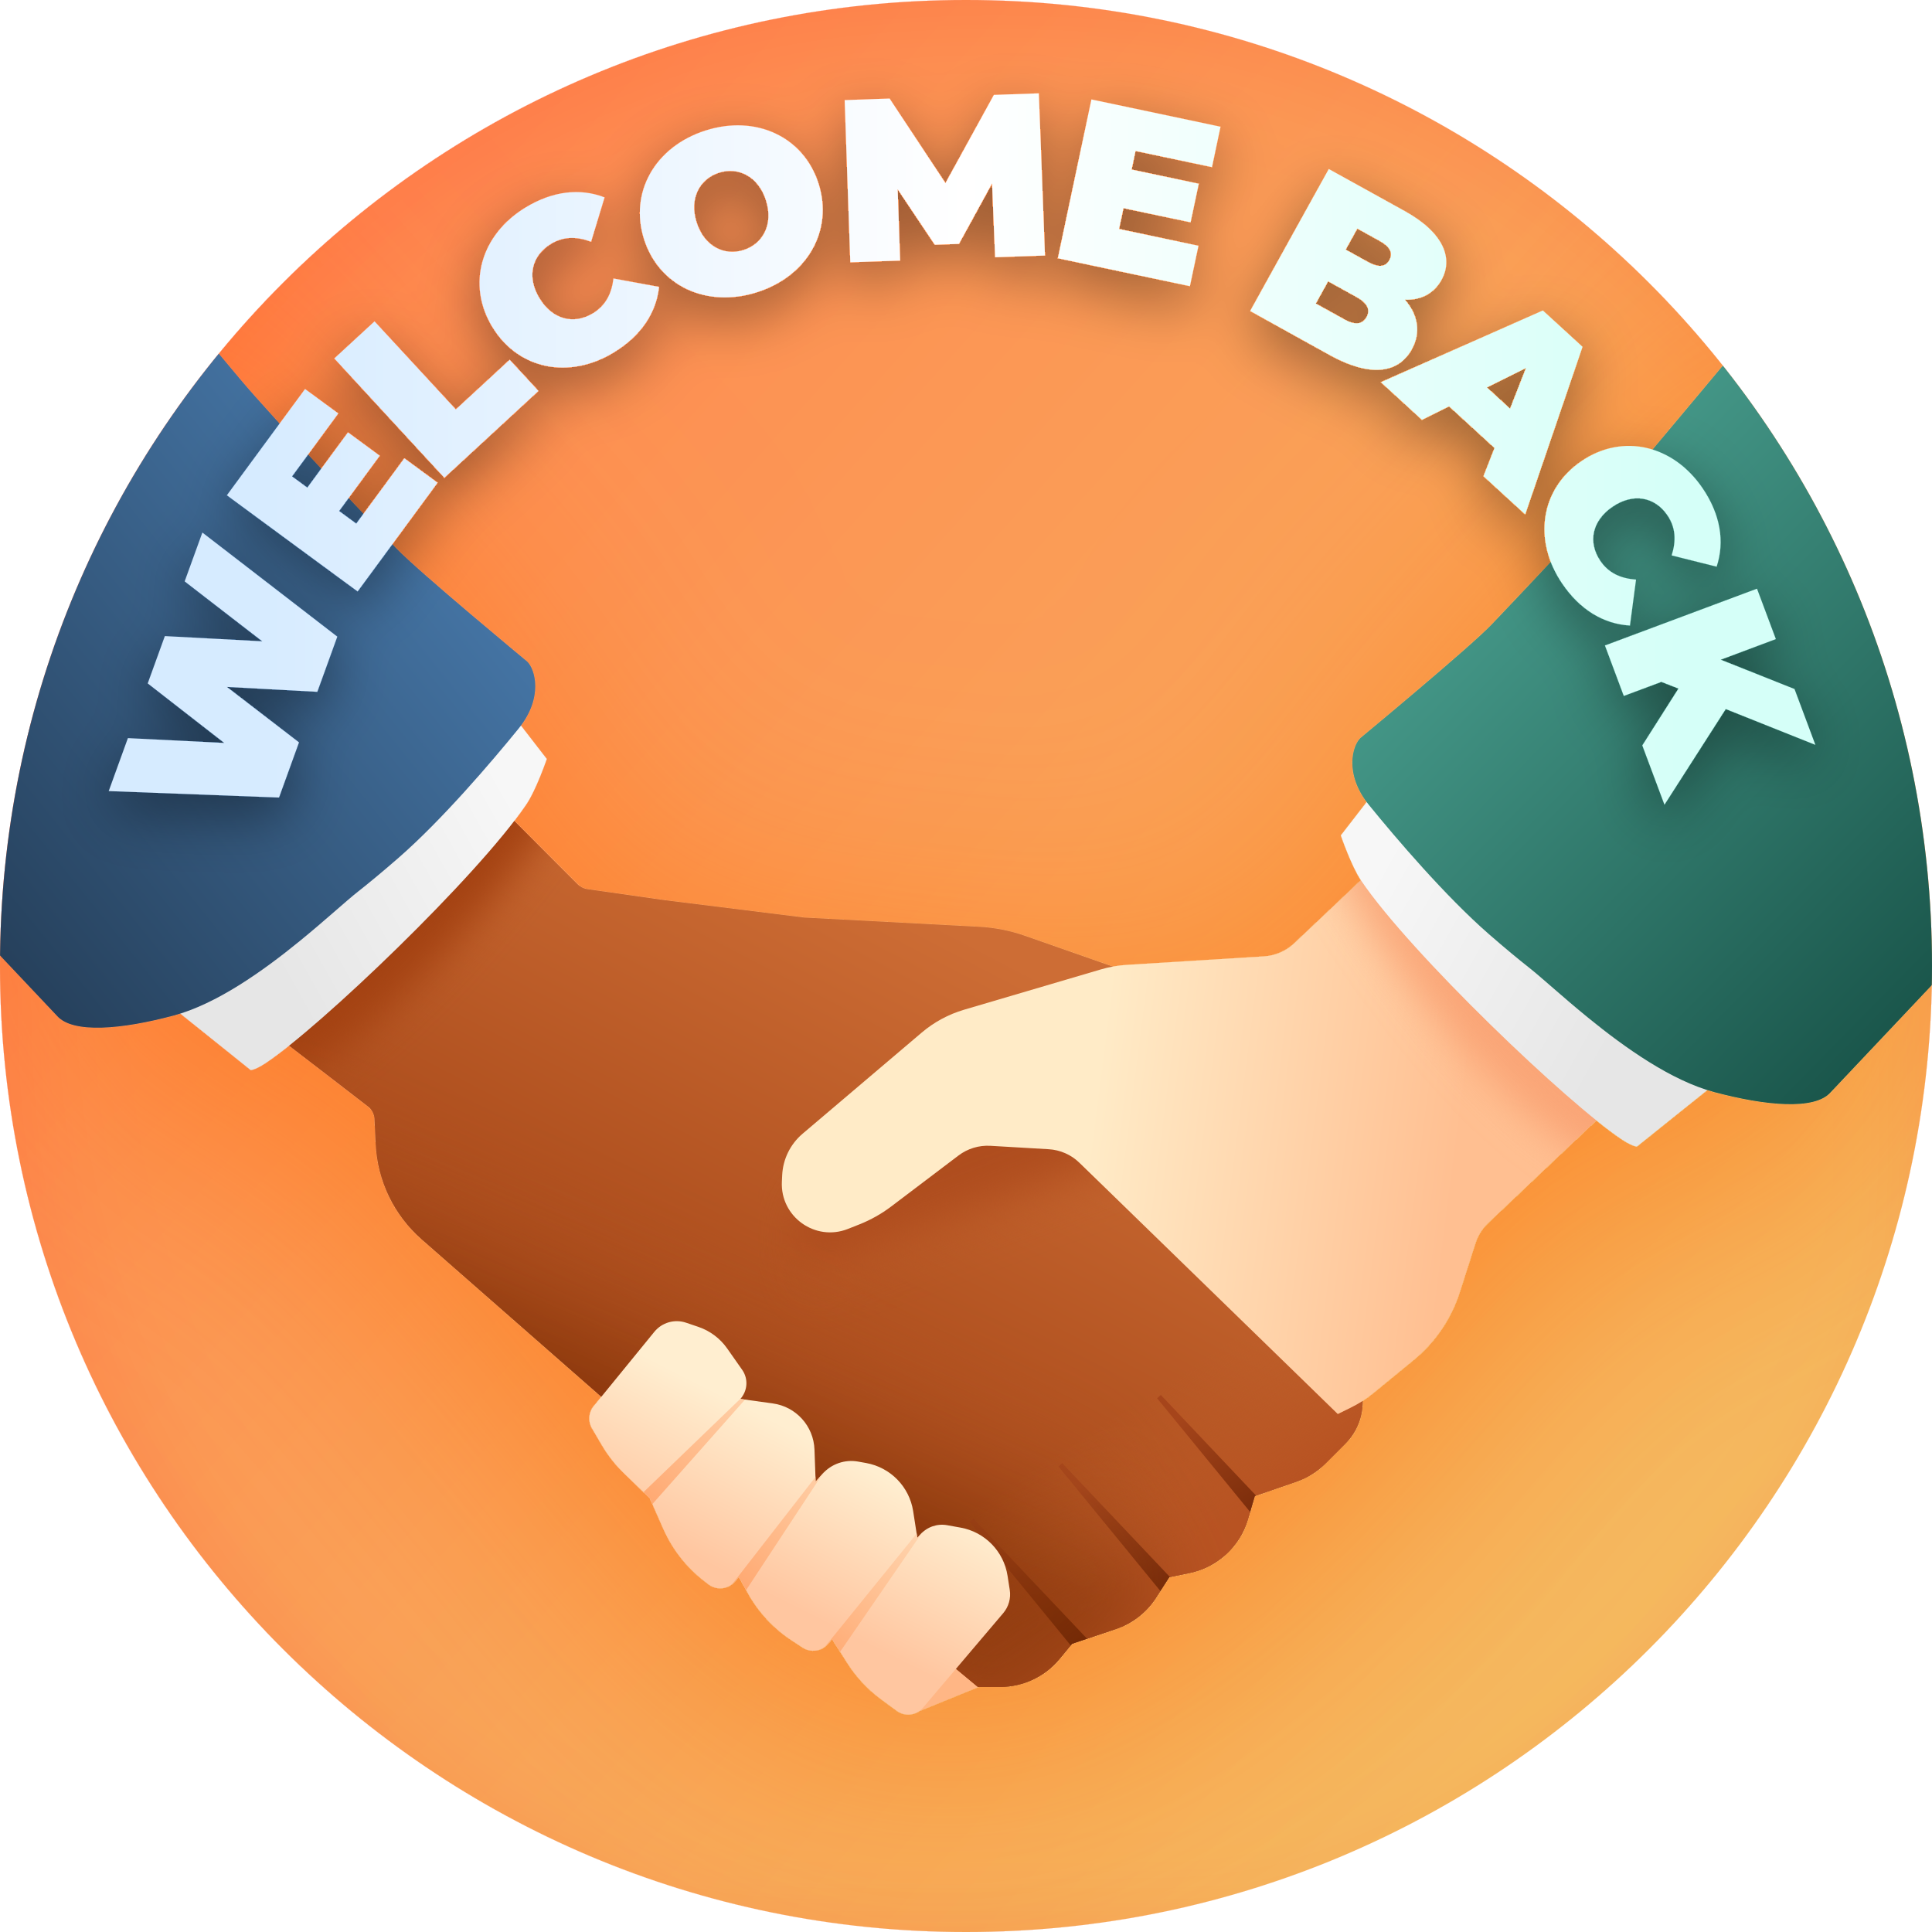
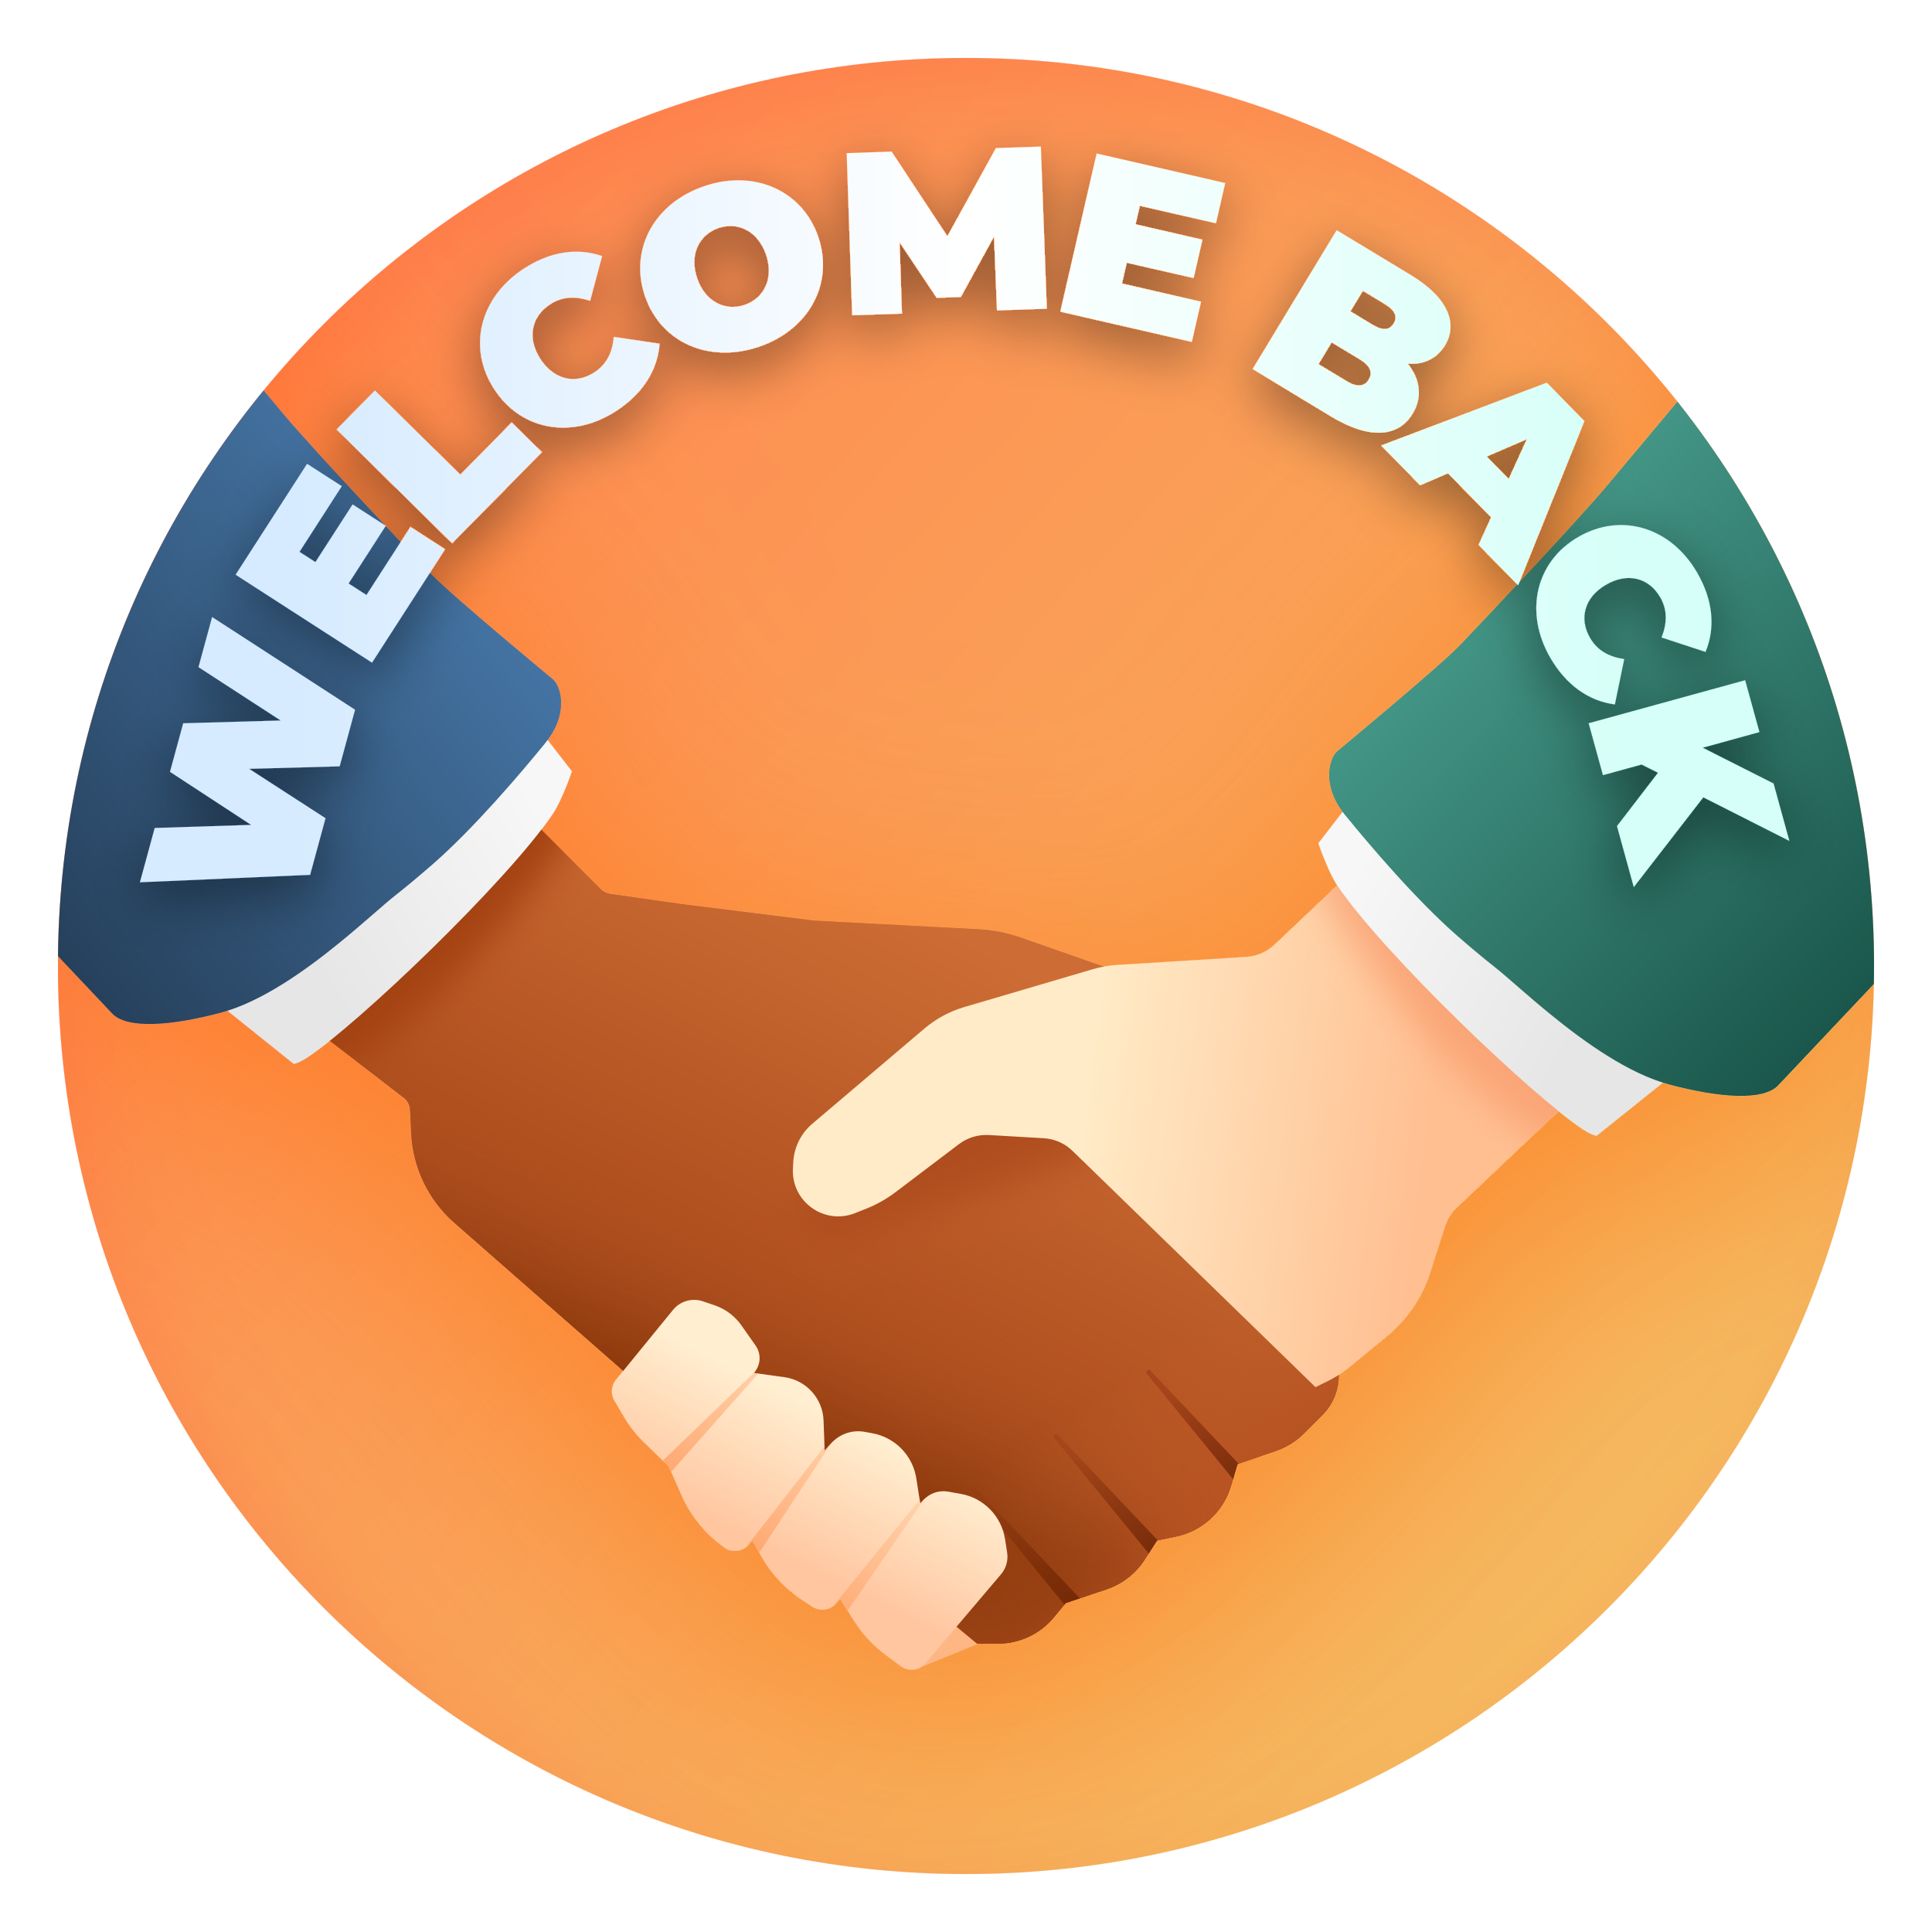
<svg xmlns="http://www.w3.org/2000/svg" width="200" height="200" viewBox="0 0 200 200" fill="none">
  <g filter="url(#filter0_i_8031_177053)">
-     <circle cx="100" cy="100" r="100" fill="url(#paint0_linear_8031_177053)" />
+     <circle cx="100" cy="100" r="94" fill="url(#paint0_linear_8031_177053)" />
  </g>
-   <mask id="mask0_8031_177053" style="mask-type:alpha" maskUnits="userSpaceOnUse" x="0" y="0" width="200" height="200">
-     <circle cx="100" cy="100" r="100" fill="url(#paint1_linear_8031_177053)" />
+   <mask id="mask0_8031_177053" style="mask-type:alpha" maskUnits="userSpaceOnUse" x="6" y="6" width="188" height="188">
+     <circle cx="100" cy="100" r="94" fill="url(#paint1_linear_8031_177053)" />
  </mask>
  <g mask="url(#mask0_8031_177053)">
    <g filter="url(#filter1_d_8031_177053)">
-       <path d="M101.39 174.599L95.097 177.165L99.687 170.527L101.39 174.599Z" fill="#FFB685" />
-       <path fill-rule="evenodd" clip-rule="evenodd" d="M-0.918 30.833C-1.642 30.109 -2.815 30.109 -3.54 30.833L-74.641 24.849C-75.366 25.573 -75.366 26.749 -74.641 27.473L38.231 114.649C38.537 114.955 38.726 115.359 38.766 115.79L38.89 118.423C39.07 122.221 40.786 125.783 43.645 128.289L62.694 144.988L62.696 145.088L63.072 145.324L70.756 152.121C71.595 152.863 72.831 152.677 73.456 151.863L94.049 164.828L92.829 167.669L101.238 174.639L103.536 174.636C105.919 174.633 108.176 173.569 109.693 171.732L110.986 170.168L115.506 168.648C117.226 168.069 118.698 166.923 119.68 165.398L121.047 163.277L123.141 162.845C126.034 162.248 128.362 160.105 129.197 157.272L129.905 154.87L134.18 153.398C135.328 153.002 136.372 152.35 137.231 151.491L139.307 149.415C140.432 148.29 141.064 146.764 141.064 145.172V145.025L138.495 146.375L125.306 133.317L99.953 109.116L96.855 106.089L97.987 105.861L115.37 100.123L106.097 96.874C104.575 96.341 102.984 96.027 101.374 95.942L83.252 94.984L68.723 93.175L60.824 92.048C60.427 91.991 60.059 91.807 59.775 91.524L-0.918 30.833Z" fill="url(#paint2_linear_8031_177053)" />
-       <mask id="mask1_8031_177053" style="mask-type:alpha" maskUnits="userSpaceOnUse" x="-76" y="24" width="218" height="151">
-         <path fill-rule="evenodd" clip-rule="evenodd" d="M-0.918 30.833C-1.642 30.109 -2.815 30.109 -3.54 30.833L-74.641 24.849C-75.366 25.573 -75.366 26.749 -74.641 27.473L38.231 114.649C38.537 114.955 38.726 115.359 38.766 115.79L38.89 118.423C39.07 122.221 40.786 125.783 43.645 128.289L62.694 144.988L62.696 145.088L63.072 145.324L70.756 152.121C71.595 152.863 72.831 152.677 73.456 151.863L94.049 164.828L92.829 167.669L101.238 174.639L103.536 174.636C105.919 174.633 108.176 173.569 109.693 171.732L110.986 170.168L115.506 168.648C117.226 168.069 118.698 166.923 119.68 165.398L121.047 163.277L123.141 162.845C126.034 162.248 128.362 160.105 129.197 157.272L129.905 154.87L134.18 153.398C135.328 153.002 136.372 152.35 137.231 151.491L139.204 149.517C140.395 148.327 141.064 146.711 141.064 145.028L138.495 146.375L125.306 133.317L99.953 109.116L96.668 105.831L97.383 105.262L115.37 100.123L106.097 96.874C104.575 96.341 102.984 96.027 101.374 95.942L83.252 94.984L68.723 93.175L60.824 92.048C60.427 91.991 60.059 91.807 59.775 91.524L-0.918 30.833Z" fill="url(#paint3_linear_8031_177053)" />
+       <path d="M101.307 170.122L95.392 172.535L99.707 166.295L101.307 170.122Z" fill="#FFB685" />
+       <path fill-rule="evenodd" clip-rule="evenodd" d="M5.137 34.983C4.457 34.302 3.354 34.302 2.673 34.983L-64.163 29.357C-64.844 30.038 -64.844 31.144 -64.163 31.825L41.937 113.769C42.225 114.057 42.403 114.438 42.44 114.843L42.557 117.318C42.726 120.888 44.339 124.235 47.027 126.591L64.932 142.288L64.934 142.383L65.288 142.604L72.51 148.994C73.299 149.691 74.462 149.516 75.048 148.751L94.406 160.938L93.26 163.608L101.164 170.161L103.324 170.158C105.564 170.155 107.685 169.154 109.112 167.428L110.327 165.957L114.575 164.528C116.192 163.985 117.576 162.907 118.5 161.473L119.784 159.48L121.753 159.074C124.472 158.513 126.661 156.499 127.446 153.836L128.111 151.578L132.129 150.194C133.209 149.822 134.189 149.209 134.997 148.401L136.948 146.45C138.006 145.392 138.6 143.957 138.6 142.462V142.323L136.185 143.593L123.788 131.318L99.956 108.569L97.044 105.723L98.108 105.51L114.448 100.115L105.731 97.062C104.3 96.56 102.806 96.265 101.292 96.185L84.257 95.285L70.6 93.584L63.175 92.525C62.802 92.472 62.456 92.299 62.189 92.032L5.137 34.983Z" fill="url(#paint2_linear_8031_177053)" />
+       <mask id="mask1_8031_177053" style="mask-type:alpha" maskUnits="userSpaceOnUse" x="-65" y="29" width="204" height="142">
+         <path fill-rule="evenodd" clip-rule="evenodd" d="M5.137 34.983C4.457 34.302 3.354 34.302 2.673 34.983L-64.163 29.357C-64.844 30.038 -64.844 31.144 -64.163 31.825L41.937 113.769C42.225 114.057 42.403 114.438 42.44 114.843L42.557 117.318C42.726 120.888 44.339 124.235 47.027 126.591L64.932 142.288L64.934 142.383L65.288 142.604L72.51 148.994C73.299 149.691 74.462 149.516 75.048 148.751L94.406 160.938L93.26 163.608L101.164 170.161L103.324 170.158C105.564 170.155 107.685 169.154 109.112 167.428L110.327 165.957L114.575 164.528C116.192 163.985 117.576 162.907 118.5 161.473L119.784 159.48L121.753 159.074C124.472 158.513 126.661 156.499 127.446 153.836L128.111 151.578L132.129 150.194C133.209 149.822 134.189 149.209 134.997 148.401L136.852 146.546C137.972 145.427 138.6 143.909 138.6 142.326L136.185 143.593L123.788 131.318L99.956 108.569L96.868 105.481L97.541 104.946L114.448 100.115L105.731 97.062C104.3 96.56 102.806 96.265 101.292 96.185L84.257 95.285L70.6 93.584L63.175 92.525C62.802 92.472 62.456 92.299 62.189 92.032L5.137 34.983Z" fill="url(#paint3_linear_8031_177053)" />
      </mask>
      <g mask="url(#mask1_8031_177053)">
        <g filter="url(#filter2_f_8031_177053)">
-           <path d="M19.829 114.863C32.758 115.57 50.552 94.451 57.833 83.804L45.207 59.057L7.708 89.864C6.362 97.902 6.9 114.156 19.829 114.863Z" fill="#A44212" />
+           <path d="M24.64 113.972C36.792 114.636 53.519 94.785 60.364 84.776L48.495 61.514L13.246 90.472C11.98 98.029 12.486 113.307 24.64 113.972Z" fill="#A44212" />
        </g>
        <g filter="url(#filter3_f_8031_177053)">
-           <path d="M94.559 139.841C82.456 139.384 81.777 129.565 82.95 124.712L95.701 113.389L116.729 111.677L113.868 116.177L124.938 126.747C119.673 131.473 106.662 140.298 94.559 139.841Z" fill="url(#paint4_linear_8031_177053)" />
+           <path d="M94.885 137.451C83.508 137.022 82.87 127.791 83.973 123.23L95.959 112.586L115.725 110.977L113.036 115.207L123.441 125.143C118.492 129.585 106.262 137.88 94.885 137.451Z" fill="url(#paint4_linear_8031_177053)" />
        </g>
-         <rect x="81.757" y="165.352" width="75.745" height="24.745" transform="rotate(-36.3183 81.7573 165.352)" fill="url(#paint5_linear_8031_177053)" />
-         <path d="M132.642 157.585L131.419 158.968L119.784 144.749L120.167 144.406L132.642 157.585Z" fill="url(#paint6_linear_8031_177053)" />
-         <path d="M122.432 164.647L121.209 166.03L109.574 151.811L109.957 151.467L122.432 164.647Z" fill="url(#paint7_linear_8031_177053)" />
-         <path d="M113.236 170.383L112.013 171.766L100.378 157.547L100.761 157.203L113.236 170.383Z" fill="url(#paint8_linear_8031_177053)" />
+         <rect x="82.852" y="161.43" width="71.2" height="23.26" transform="rotate(-36.3183 82.8521 161.43)" fill="url(#paint5_linear_8031_177053)" />
+         <path d="M130.684 154.129L129.534 155.429L118.597 142.063L118.957 141.74L130.684 154.129Z" fill="url(#paint6_linear_8031_177053)" />
+         <path d="M121.087 160.766L119.937 162.067L109 148.701L109.36 148.378L121.087 160.766Z" fill="url(#paint7_linear_8031_177053)" />
+         <path d="M112.442 166.158L111.293 167.458L100.356 154.092L100.715 153.769L112.442 166.158Z" fill="url(#paint8_linear_8031_177053)" />
        <g filter="url(#filter4_f_8031_177053)">
-           <path d="M29.082 112.741C21.983 111.018 19.232 121.04 18.744 126.267L102.983 180.181L122.799 165.018L112.977 145.202C101.719 140.837 36.182 114.464 29.082 112.741Z" fill="url(#paint9_linear_8031_177053)" fill-opacity="0.45" />
+           <path d="M33.338 111.976C26.665 110.356 24.078 119.778 23.619 124.691L102.804 175.37L121.431 161.117L112.198 142.49C101.616 138.386 40.011 113.596 33.338 111.976Z" fill="url(#paint9_linear_8031_177053)" fill-opacity="0.45" />
        </g>
      </g>
-       <path d="M72.293 137.357C73.499 137.766 74.544 138.549 75.276 139.591L76.831 141.805C77.481 142.73 77.4 143.983 76.636 144.817L80.003 145.283C82.408 145.615 84.226 147.628 84.314 150.054L84.435 153.376L85.128 152.592C86.053 151.544 87.458 151.055 88.834 151.303L89.664 151.452C92.182 151.905 94.136 153.905 94.53 156.434L94.961 159.202L95.269 158.854C95.963 158.068 97.016 157.702 98.048 157.888L99.434 158.137C101.952 158.59 103.905 160.589 104.3 163.116L104.53 164.588C104.665 165.449 104.418 166.327 103.854 166.992L95.542 176.788C94.862 177.59 93.677 177.728 92.831 177.104L91.219 175.916C89.822 174.886 88.628 173.606 87.699 172.14L86.136 169.673L85.709 170.178C85.056 170.948 83.931 171.111 83.086 170.557L81.976 169.83C80.078 168.585 78.51 166.897 77.409 164.911L76.481 163.237L76.09 163.705C75.401 164.529 74.185 164.662 73.335 164.007L72.925 163.691C71.066 162.26 69.597 160.386 68.652 158.239L67.264 155.087L64.651 152.572C63.728 151.683 62.931 150.672 62.283 149.567L61.276 147.85C60.853 147.129 60.923 146.221 61.451 145.574L67.735 137.871C68.526 136.901 69.837 136.524 71.023 136.926L72.293 137.357Z" fill="url(#paint10_linear_8031_177053)" />
-       <mask id="mask2_8031_177053" style="mask-type:alpha" maskUnits="userSpaceOnUse" x="61" y="136" width="44" height="42">
-         <path d="M72.293 137.357C73.499 137.766 74.544 138.549 75.276 139.591L76.831 141.805C77.481 142.73 77.4 143.983 76.636 144.817L80.003 145.283C82.408 145.615 84.226 147.628 84.314 150.054L84.435 153.376L85.128 152.592C86.053 151.544 87.458 151.055 88.834 151.303L89.664 151.452C92.182 151.905 94.136 153.905 94.53 156.434L94.961 159.202L95.269 158.854C95.963 158.068 97.016 157.702 98.048 157.888L99.434 158.137C101.952 158.59 103.905 160.589 104.3 163.116L104.53 164.588C104.665 165.449 104.418 166.327 103.854 166.992L95.542 176.788C94.862 177.59 93.677 177.728 92.831 177.104L91.219 175.916C89.822 174.886 88.628 173.606 87.699 172.14L86.136 169.673L85.709 170.178C85.056 170.948 83.931 171.111 83.086 170.557L81.976 169.83C80.078 168.585 78.51 166.897 77.409 164.911L76.481 163.237L76.09 163.705C75.401 164.529 74.185 164.662 73.335 164.007L72.925 163.691C71.066 162.26 69.597 160.386 68.652 158.239L67.264 155.087L64.651 152.572C63.728 151.683 62.931 150.672 62.283 149.567L61.276 147.85C60.853 147.129 60.923 146.221 61.451 145.574L67.735 137.871C68.526 136.901 69.837 136.524 71.023 136.926L72.293 137.357Z" fill="#FDA99B" />
+       <path d="M73.956 135.115C75.09 135.5 76.072 136.235 76.76 137.215L78.221 139.296C78.832 140.166 78.756 141.344 78.038 142.127L81.203 142.565C83.463 142.878 85.172 144.77 85.255 147.05L85.369 150.173L86.02 149.436C86.89 148.451 88.211 147.992 89.504 148.224L90.284 148.365C92.651 148.79 94.488 150.671 94.858 153.048L95.264 155.65L95.553 155.323C96.205 154.584 97.195 154.24 98.165 154.414L99.468 154.648C101.835 155.074 103.671 156.953 104.042 159.329L104.258 160.712C104.385 161.522 104.153 162.347 103.623 162.972L95.81 172.18C95.17 172.934 94.056 173.064 93.261 172.477L91.746 171.361C90.432 170.393 89.31 169.189 88.437 167.811L86.968 165.492L86.566 165.967C85.953 166.691 84.895 166.844 84.101 166.324L83.058 165.64C81.273 164.469 79.799 162.883 78.764 161.016L77.892 159.442L77.524 159.882C76.877 160.657 75.734 160.782 74.935 160.166L74.549 159.87C72.802 158.525 71.421 156.762 70.533 154.744L69.229 151.781L66.772 149.417C65.904 148.582 65.155 147.632 64.546 146.593L63.599 144.979C63.202 144.301 63.267 143.448 63.764 142.839L69.671 135.599C70.415 134.687 71.647 134.333 72.761 134.711L73.956 135.115Z" fill="url(#paint10_linear_8031_177053)" />
+       <mask id="mask2_8031_177053" style="mask-type:alpha" maskUnits="userSpaceOnUse" x="63" y="134" width="42" height="39">
+         <path d="M73.956 135.115C75.09 135.5 76.072 136.235 76.76 137.215L78.221 139.296C78.832 140.166 78.756 141.344 78.038 142.127L81.203 142.565C83.463 142.878 85.172 144.77 85.255 147.05L85.369 150.173L86.02 149.436C86.89 148.451 88.211 147.992 89.504 148.224L90.284 148.365C92.651 148.79 94.488 150.671 94.858 153.048L95.264 155.65L95.553 155.323C96.205 154.584 97.195 154.24 98.165 154.414L99.468 154.648C101.835 155.074 103.671 156.953 104.042 159.329L104.258 160.712C104.385 161.522 104.153 162.347 103.623 162.972L95.81 172.18C95.17 172.934 94.056 173.064 93.261 172.477L91.746 171.361C90.432 170.393 89.31 169.189 88.437 167.811L86.968 165.492L86.566 165.967C85.953 166.691 84.895 166.844 84.101 166.324L83.058 165.64C81.273 164.469 79.799 162.883 78.764 161.016L77.892 159.442L77.524 159.882C76.877 160.657 75.734 160.782 74.935 160.166L74.549 159.87C72.802 158.525 71.421 156.762 70.533 154.744L69.229 151.781L66.772 149.417C65.904 148.582 65.155 147.632 64.546 146.593L63.599 144.979C63.202 144.301 63.267 143.448 63.764 142.839L69.671 135.599C70.415 134.687 71.647 134.333 72.761 134.711L73.956 135.115Z" fill="#FDA99B" />
      </mask>
      <g mask="url(#mask2_8031_177053)">
-         <path d="M65.818 155.236L77.212 144.253L77.896 144.014L66.673 156.674L65.818 155.236Z" fill="url(#paint11_linear_8031_177053)" />
-         <path d="M75.384 164.525L85.093 152.027L85.736 151.693L76.436 165.826L75.384 164.525Z" fill="url(#paint12_linear_8031_177053)" />
-         <path d="M85.346 170.537L95.31 158.241L95.96 157.92L86.371 171.859L85.346 170.537Z" fill="url(#paint13_linear_8031_177053)" />
+         <path d="M67.869 151.922L78.579 141.598L79.222 141.373L68.673 153.273L67.869 151.922Z" fill="url(#paint11_linear_8031_177053)" />
+         <path d="M76.861 160.654L85.987 148.906L86.592 148.591L77.85 161.876L76.861 160.654Z" fill="url(#paint12_linear_8031_177053)" />
+         <path d="M86.225 166.305L95.591 154.747L96.202 154.445L87.189 167.547L86.225 166.305Z" fill="url(#paint13_linear_8031_177053)" />
      </g>
-       <path d="M130.857 99.004L116.611 99.887C115.714 99.943 114.825 100.099 113.962 100.353L99.793 104.528C98.186 105.002 96.696 105.807 95.418 106.891L83.081 117.365C81.813 118.442 81.049 119.997 80.971 121.658L80.939 122.337C80.77 125.963 84.4 128.556 87.775 127.219L88.964 126.748C90.142 126.281 91.251 125.657 92.261 124.892L99.221 119.62C100.17 118.901 101.344 118.544 102.533 118.614L108.557 118.967C109.756 119.037 110.89 119.537 111.751 120.374L138.486 146.375L139.773 145.749C140.617 145.339 141.409 144.831 142.135 144.236L146.343 140.784C148.579 138.951 150.237 136.51 151.118 133.757L152.734 128.704C152.991 127.902 153.445 127.178 154.056 126.599L222.959 61.26C225.001 59.324 225.044 56.086 223.054 54.097L205.597 36.639C203.683 34.726 200.594 34.682 198.627 36.541L133.982 97.647C133.131 98.451 132.025 98.931 130.857 99.004Z" fill="url(#paint14_linear_8031_177053)" />
-       <mask id="mask3_8031_177053" style="mask-type:alpha" maskUnits="userSpaceOnUse" x="80" y="35" width="145" height="112">
-         <path d="M130.884 99.019L116.603 100.04C115.782 100.099 114.97 100.242 114.179 100.467L97.725 105.141C97.482 105.211 97.256 105.331 97.063 105.495L83.081 117.365C81.813 118.442 81.049 119.997 80.971 121.658L80.939 122.337C80.77 125.963 84.4 128.556 87.775 127.219L88.964 126.748C90.142 126.281 91.251 125.657 92.261 124.892L99.221 119.62C100.17 118.901 101.344 118.544 102.533 118.614L108.557 118.967C109.756 119.037 110.89 119.537 111.751 120.374L138.486 146.375L139.773 145.749C140.617 145.339 141.409 144.831 142.135 144.236L148.626 138.912C149.372 138.3 149.924 137.487 150.218 136.569L152.734 128.704C152.991 127.902 153.445 127.178 154.056 126.599L222.959 61.26C225.001 59.324 225.044 56.086 223.054 54.097L205.597 36.639C203.683 34.726 200.594 34.682 198.627 36.541L133.962 97.665C133.123 98.458 132.036 98.937 130.884 99.019Z" fill="url(#paint15_linear_8031_177053)" />
+       <path d="M129.005 99.064L115.615 99.894C114.771 99.946 113.936 100.093 113.125 100.332L99.806 104.256C98.295 104.702 96.894 105.458 95.694 106.477L84.097 116.323C82.904 117.335 82.186 118.797 82.113 120.359L82.083 120.996C81.924 124.405 85.336 126.842 88.509 125.586L89.626 125.143C90.734 124.704 91.776 124.117 92.726 123.398L99.268 118.442C100.16 117.767 101.264 117.432 102.381 117.497L108.044 117.829C109.171 117.895 110.237 118.364 111.046 119.151L136.177 143.592L137.387 143.004C138.18 142.618 138.925 142.141 139.607 141.582L143.563 138.337C145.664 136.614 147.223 134.32 148.051 131.731L149.571 126.981C149.812 126.228 150.239 125.547 150.813 125.003L215.582 63.584C217.501 61.765 217.541 58.721 215.671 56.851L199.262 40.441C197.462 38.642 194.559 38.601 192.71 40.349L131.943 97.788C131.143 98.544 130.104 98.995 129.005 99.064Z" fill="url(#paint14_linear_8031_177053)" />
+       <mask id="mask3_8031_177053" style="mask-type:alpha" maskUnits="userSpaceOnUse" x="82" y="39" width="136" height="105">
+         <path d="M129.032 99.078L115.607 100.038C114.836 100.093 114.072 100.227 113.329 100.439L97.862 104.833C97.633 104.898 97.421 105.011 97.239 105.165L84.097 116.323C82.904 117.335 82.186 118.797 82.113 120.359L82.083 120.996C81.924 124.405 85.336 126.842 88.509 125.586L89.626 125.143C90.734 124.704 91.776 124.117 92.726 123.398L99.268 118.442C100.16 117.767 101.264 117.432 102.381 117.497L108.044 117.829C109.171 117.895 110.237 118.364 111.046 119.151L136.177 143.592L137.387 143.004C138.18 142.618 138.925 142.141 139.607 141.582L145.709 136.577C146.409 136.002 146.929 135.238 147.205 134.375L149.571 126.981C149.812 126.228 150.239 125.547 150.813 125.003L215.582 63.584C217.501 61.765 217.541 58.721 215.671 56.851L199.262 40.441C197.462 38.642 194.559 38.601 192.71 40.349L131.925 97.805C131.136 98.551 130.114 99 129.032 99.078Z" fill="url(#paint15_linear_8031_177053)" />
      </mask>
      <g mask="url(#mask3_8031_177053)">
        <g opacity="0.63" filter="url(#filter5_f_8031_177053)">
-           <path d="M163.955 119.549C153.176 113.073 142.354 97.359 138.291 90.311L150.393 70.055L192.674 109.853C187.592 115.783 174.733 126.025 163.955 119.549Z" fill="#F79667" />
+           <path d="M160.118 118.376C149.986 112.289 139.814 97.518 135.994 90.893L147.37 71.852L187.114 109.262C182.337 114.836 170.25 124.463 160.118 118.376Z" fill="#F79667" />
        </g>
      </g>
-       <path d="M140.923 91.187C146.007 98.686 162.341 114.301 167.93 117.98C168.56 118.395 169.074 118.643 169.445 118.693L182.002 108.622L151.373 78.57L147.653 75.05L138.805 86.484C138.805 86.484 139.891 89.663 140.924 91.187L140.923 91.187Z" fill="url(#paint16_linear_8031_177053)" />
-       <path d="M189.517 113.066L304.274 -8.481L289.175 -25.945L261.772 -57.641L179.456 36.531C179.456 36.531 173.911 43.167 170.553 47.161C167.088 51.282 156.702 62.27 154.384 64.682C152.043 67.118 140.848 76.385 140.848 76.385C140.014 77.15 139.109 80.128 141.727 83.349C144.532 86.799 149.646 92.791 154.142 96.712C155.778 98.139 157.246 99.351 158.31 100.187C159.543 101.155 161.729 103.177 164.408 105.359C168.205 108.451 172.994 111.865 177.47 113.059C182.72 114.458 187.868 114.967 189.517 113.066Z" fill="url(#paint17_linear_8031_177053)" />
-       <path d="M54.482 83.271C49.398 90.77 33.065 106.385 27.476 110.064C26.846 110.479 26.332 110.727 25.96 110.777L13.403 100.706L44.033 70.654L47.752 67.134L56.6 78.568C56.6 78.568 55.515 81.747 54.482 83.271L54.482 83.271Z" fill="url(#paint18_linear_8031_177053)" />
-       <path d="M5.889 105.149L-108.868 -16.398L-93.769 -33.862L-66.366 -65.558L15.95 28.614C15.95 28.614 21.495 35.25 24.853 39.244C28.317 43.365 38.704 54.353 41.022 56.765C43.363 59.201 54.557 68.468 54.557 68.468C55.391 69.233 56.297 72.211 53.679 75.432C50.874 78.882 45.76 84.874 41.264 88.795C39.628 90.222 38.16 91.434 37.096 92.27C35.862 93.238 33.677 95.26 30.998 97.442C27.201 100.534 22.412 103.948 17.935 105.142C12.685 106.541 7.538 107.05 5.889 105.149Z" fill="url(#paint19_linear_8031_177053)" />
+       <path d="M138.469 91.715C143.248 98.765 158.602 113.442 163.855 116.901C164.447 117.291 164.93 117.524 165.28 117.571L177.083 108.105L148.292 79.855L144.795 76.546L136.478 87.295C136.478 87.295 137.498 90.283 138.469 91.716L138.469 91.715Z" fill="url(#paint16_linear_8031_177053)" />
+       <path d="M184.146 112.281L292.017 -1.974L277.825 -18.39L252.066 -48.184L174.689 40.338C174.689 40.338 169.476 46.575 166.32 50.33C163.063 54.204 153.3 64.532 151.121 66.8C148.92 69.089 138.398 77.8 138.398 77.8C137.614 78.52 136.762 81.319 139.223 84.346C141.86 87.59 146.667 93.222 150.893 96.908C152.431 98.249 153.812 99.388 154.812 100.174C155.971 101.085 158.025 102.985 160.544 105.037C164.113 107.943 168.615 111.152 172.822 112.274C177.757 113.589 182.596 114.067 184.146 112.281Z" fill="url(#paint17_linear_8031_177053)" />
+       <path d="M57.214 84.273C52.435 91.322 37.081 106 31.828 109.459C31.236 109.849 30.753 110.082 30.404 110.129L18.6 100.662L47.392 72.413L50.888 69.104L59.205 79.852C59.205 79.852 58.185 82.841 57.214 84.273L57.214 84.273Z" fill="url(#paint18_linear_8031_177053)" />
+       <path d="M11.536 104.84L-96.336 -9.414L-82.143 -25.83L-56.384 -55.625L20.993 32.897C20.993 32.897 26.205 39.135 29.362 42.89C32.618 46.763 42.382 57.092 44.56 59.359C46.761 61.649 57.284 70.36 57.284 70.36C58.068 71.079 58.919 73.879 56.458 76.906C53.822 80.149 49.015 85.782 44.788 89.468C43.25 90.809 41.87 91.948 40.87 92.734C39.711 93.644 37.657 95.545 35.138 97.596C31.569 100.502 27.067 103.711 22.859 104.834C17.924 106.149 13.085 106.627 11.536 104.84Z" fill="url(#paint19_linear_8031_177053)" />
    </g>
  </g>
  <g filter="url(#filter6_d_8031_177053)">
-     <path d="M19.119 60.185L20.95 55.131L34.915 65.907L32.847 71.616L23.484 71.109L30.951 76.851L28.883 82.56L11.256 81.893L13.242 76.41L23.22 76.91L15.294 70.746L17.067 65.849L27.158 66.39L19.119 60.185ZM36.88 54.208L41.856 47.441L45.298 49.972L37.022 61.224L23.488 51.271L31.579 40.27L35.02 42.801L30.228 49.316L31.814 50.483L36.023 44.759L39.309 47.177L35.101 52.9L36.88 54.208ZM46.001 49.455L34.61 37.106L38.773 33.266L47.186 42.386L52.761 37.244L55.739 40.472L46.001 49.455ZM63.534 36.488C58.922 39.296 53.655 38.26 50.971 33.852C48.288 29.445 49.786 24.29 54.399 21.482C57.208 19.773 60.045 19.45 62.583 20.434L61.188 25.02C59.699 24.465 58.32 24.462 57.029 25.248C55.02 26.471 54.515 28.689 55.851 30.882C57.186 33.076 59.388 33.646 61.397 32.423C62.688 31.637 63.318 30.41 63.51 28.833L68.224 29.7C67.933 32.406 66.343 34.779 63.534 36.488ZM78.374 30.249C73.162 31.913 68.219 29.61 66.672 24.763C65.125 19.916 67.82 15.177 73.033 13.513C78.246 11.849 83.188 14.151 84.735 18.998C86.282 23.845 83.587 28.585 78.374 30.249ZM76.981 25.882C78.97 25.247 80.089 23.227 79.293 20.735C78.498 18.243 76.416 17.245 74.427 17.88C72.437 18.515 71.319 20.534 72.114 23.026C72.909 25.519 74.992 26.517 76.981 25.882ZM108.173 26.451L103.016 26.631L102.701 18.981L99.27 25.248L96.775 25.336L92.924 19.587L93.182 26.974L88.025 27.154L87.439 10.364L92.092 10.202L97.873 18.957L102.886 9.825L107.539 9.662L108.173 26.451ZM115.842 23.705L124.061 25.442L123.177 29.621L109.511 26.733L112.985 10.296L126.346 13.12L125.462 17.299L117.549 15.627L117.142 17.553L124.093 19.021L123.249 23.013L116.299 21.545L115.842 23.705ZM145.431 31.019C146.803 32.602 147.114 34.42 146.149 36.163C144.73 38.724 141.742 39.018 137.69 36.774L129.418 32.193L137.556 17.496L145.408 21.844C149.461 24.088 150.455 26.751 149.223 28.977C148.467 30.341 147.146 31.091 145.431 31.019ZM142.818 24.936L140.509 23.657L139.3 25.841L141.609 27.12C142.722 27.736 143.435 27.637 143.83 26.923C144.226 26.209 143.931 25.553 142.818 24.936ZM139.188 33.077C140.28 33.681 141.047 33.585 141.466 32.829C141.884 32.073 141.559 31.372 140.467 30.767L137.486 29.116L136.207 31.426L139.188 33.077ZM153.57 49.295L154.716 46.374L150.01 42.061L147.2 43.458L142.953 39.566L159.718 32.142L163.823 35.903L157.888 53.251L153.57 49.295ZM153.916 40.107L156.323 42.312L157.973 38.095L153.916 40.107ZM161.716 60.407C158.681 55.94 159.454 50.628 163.723 47.728C167.991 44.829 173.214 46.069 176.248 50.536C178.096 53.256 178.559 56.074 177.703 58.658L173.053 57.493C173.533 55.978 173.468 54.601 172.618 53.35C171.297 51.404 169.057 51.011 166.932 52.454C164.808 53.897 164.348 56.124 165.669 58.069C166.519 59.32 167.775 59.889 169.36 60.001L168.729 64.753C166.012 64.597 163.563 63.127 161.716 60.407ZM170.012 77.165L173.757 71.281L171.986 70.586L168.096 72.039L166.147 66.824L181.883 60.942L183.833 66.157L178.123 68.292L185.766 71.328L187.925 77.106L178.648 73.399L172.306 83.302L170.012 77.165Z" fill="url(#paint20_linear_8031_177053)" />
+     <path d="M20.546 69.06L21.958 63.873L36.756 73.472L35.161 79.331L25.788 79.59L33.699 84.703L32.105 90.562L14.482 91.337L16.014 85.71L26 85.393L17.596 79.898L18.964 74.872L29.065 74.587L20.546 69.06ZM37.938 61.599L42.489 54.539L46.08 56.854L38.512 68.594L24.391 59.492L31.79 48.014L35.38 50.328L30.998 57.127L32.653 58.193L36.502 52.222L39.931 54.432L36.082 60.403L37.938 61.599ZM46.804 56.245L34.837 44.453L38.813 40.419L47.651 49.128L52.974 43.727L56.102 46.809L46.804 56.245ZM63.824 42.523C59.309 45.486 54.011 44.628 51.179 40.314C48.349 36 49.671 30.798 54.186 27.835C56.935 26.031 59.76 25.612 62.33 26.51L61.091 31.14C59.584 30.637 58.206 30.68 56.942 31.509C54.975 32.8 54.546 35.033 55.955 37.18C57.364 39.327 59.584 39.823 61.55 38.532C62.814 37.703 63.402 36.456 63.54 34.872L68.281 35.579C68.082 38.294 66.573 40.719 63.824 42.523ZM78.554 35.903C73.371 37.658 68.389 35.443 66.757 30.624C65.125 25.805 67.736 21.018 72.918 19.263C78.101 17.508 83.083 19.723 84.715 24.542C86.347 29.361 83.737 34.147 78.554 35.903ZM77.084 31.561C79.061 30.891 80.144 28.852 79.305 26.374C78.466 23.896 76.367 22.935 74.389 23.605C72.411 24.275 71.328 26.314 72.167 28.792C73.007 31.269 75.106 32.231 77.084 31.561ZM108.364 31.96L103.207 32.135L102.901 24.485L99.462 30.748L96.968 30.833L93.123 25.079L93.373 32.467L88.216 32.642L87.648 15.851L92.302 15.694L98.073 24.456L103.095 15.329L107.749 15.172L108.364 31.96ZM116.146 29.348L124.332 31.228L123.376 35.392L109.763 32.264L113.524 15.891L126.833 18.948L125.877 23.112L117.994 21.301L117.553 23.219L124.477 24.81L123.564 28.786L116.64 27.195L116.146 29.348ZM145.72 37.644C147.031 39.279 147.272 41.107 146.24 42.811C144.724 45.316 141.727 45.495 137.764 43.096L129.674 38.201L138.372 23.828L146.051 28.475C150.014 30.873 150.906 33.572 149.588 35.749C148.781 37.083 147.432 37.782 145.72 37.644ZM143.344 31.465L141.086 30.098L139.793 32.234L142.052 33.6C143.14 34.259 143.857 34.188 144.279 33.489C144.702 32.791 144.432 32.124 143.344 31.465ZM139.404 39.46C140.472 40.106 141.241 40.039 141.689 39.3C142.136 38.56 141.838 37.847 140.771 37.201L137.855 35.437L136.488 37.696L139.404 39.46ZM153.058 56.41L154.36 53.555L149.894 48.994L147.012 50.236L142.982 46.121L160.124 39.614L164.019 43.592L157.155 60.593L153.058 56.41ZM153.9 47.254L156.184 49.586L158.06 45.464L153.9 47.254ZM160.485 68.083C157.779 63.41 158.931 58.167 163.397 55.581C167.862 52.995 172.983 54.606 175.688 59.28C177.336 62.125 177.596 64.969 176.557 67.485L172.003 65.99C172.59 64.513 172.623 63.134 171.866 61.826C170.687 59.791 168.481 59.237 166.259 60.524C164.037 61.811 163.418 64 164.597 66.035C165.354 67.344 166.567 68.001 168.14 68.227L167.169 72.921C164.47 72.57 162.133 70.928 160.485 68.083ZM167.39 85.518L171.644 79.991L169.941 79.141L165.938 80.242L164.46 74.874L180.658 70.416L182.136 75.785L176.258 77.402L183.6 81.107L185.237 87.054L176.327 82.536L169.128 91.835L167.39 85.518Z" fill="url(#paint20_linear_8031_177053)" />
  </g>
  <defs>
-     <filter id="filter0_i_8031_177053" x="0" y="0" width="202.941" height="202.614" filterUnits="userSpaceOnUse" color-interpolation-filters="sRGB">
+     <filter id="filter0_i_8031_177053" x="6" y="6" width="190.765" height="190.458" filterUnits="userSpaceOnUse" color-interpolation-filters="sRGB">
      <feFlood flood-opacity="0" result="BackgroundImageFix" />
      <feBlend mode="normal" in="SourceGraphic" in2="BackgroundImageFix" result="shape" />
      <feColorMatrix in="SourceAlpha" type="matrix" values="0 0 0 0 0 0 0 0 0 0 0 0 0 0 0 0 0 0 127 0" result="hardAlpha" />
-       <feOffset dx="2.941" dy="2.614" />
-       <feGaussianBlur stdDeviation="5.294" />
+       <feOffset dx="2.765" dy="2.458" />
+       <feGaussianBlur stdDeviation="4.976" />
      <feComposite in2="hardAlpha" operator="arithmetic" k2="-1" k3="1" />
      <feColorMatrix type="matrix" values="0 0 0 0 1 0 0 0 0 0 0 0 0 0 0 0 0 0 0.1 0" />
      <feBlend mode="hard-light" in2="shape" result="effect1_innerShadow_8031_177053" />
    </filter>
-     <filter id="filter1_d_8031_177053" x="-139.468" y="-91.159" width="474.342" height="304.253" filterUnits="userSpaceOnUse" color-interpolation-filters="sRGB">
+     <filter id="filter1_d_8031_177053" x="-125.1" y="-79.689" width="445.882" height="285.997" filterUnits="userSpaceOnUse" color-interpolation-filters="sRGB">
      <feFlood flood-opacity="0" result="BackgroundImageFix" />
      <feColorMatrix in="SourceAlpha" type="matrix" values="0 0 0 0 0 0 0 0 0 0 0 0 0 0 0 0 0 0 127 0" result="hardAlpha" />
-       <feOffset dy="5" />
-       <feGaussianBlur stdDeviation="15.3" />
+       <feOffset dy="4.7" />
+       <feGaussianBlur stdDeviation="14.382" />
      <feComposite in2="hardAlpha" operator="out" />
      <feColorMatrix type="matrix" values="0 0 0 0 1 0 0 0 0 0.4 0 0 0 0 0 0 0 0 0.54 0" />
      <feBlend mode="normal" in2="BackgroundImageFix" result="effect1_dropShadow_8031_177053" />
      <feBlend mode="normal" in="SourceGraphic" in2="effect1_dropShadow_8031_177053" result="shape" />
    </filter>
-     <filter id="filter2_f_8031_177053" x="3.205" y="55.057" width="58.628" height="63.824" filterUnits="userSpaceOnUse" color-interpolation-filters="sRGB">
+     <filter id="filter2_f_8031_177053" x="9.013" y="57.754" width="55.111" height="59.995" filterUnits="userSpaceOnUse" color-interpolation-filters="sRGB">
      <feFlood flood-opacity="0" result="BackgroundImageFix" />
      <feBlend mode="normal" in="SourceGraphic" in2="BackgroundImageFix" result="shape" />
-       <feGaussianBlur stdDeviation="2" result="effect1_foregroundBlur_8031_177053" />
+       <feGaussianBlur stdDeviation="1.88" result="effect1_foregroundBlur_8031_177053" />
    </filter>
-     <filter id="filter3_f_8031_177053" x="78.544" y="107.677" width="50.393" height="36.182" filterUnits="userSpaceOnUse" color-interpolation-filters="sRGB">
+     <filter id="filter3_f_8031_177053" x="79.832" y="107.217" width="47.37" height="34.01" filterUnits="userSpaceOnUse" color-interpolation-filters="sRGB">
      <feFlood flood-opacity="0" result="BackgroundImageFix" />
      <feBlend mode="normal" in="SourceGraphic" in2="BackgroundImageFix" result="shape" />
-       <feGaussianBlur stdDeviation="2" result="effect1_foregroundBlur_8031_177053" />
+       <feGaussianBlur stdDeviation="1.88" result="effect1_foregroundBlur_8031_177053" />
    </filter>
-     <filter id="filter4_f_8031_177053" x="12.444" y="106.244" width="116.655" height="80.238" filterUnits="userSpaceOnUse" color-interpolation-filters="sRGB">
+     <filter id="filter4_f_8031_177053" x="17.697" y="105.869" width="109.656" height="75.423" filterUnits="userSpaceOnUse" color-interpolation-filters="sRGB">
      <feFlood flood-opacity="0" result="BackgroundImageFix" />
      <feBlend mode="normal" in="SourceGraphic" in2="BackgroundImageFix" result="shape" />
-       <feGaussianBlur stdDeviation="3.15" result="effect1_foregroundBlur_8031_177053" />
+       <feGaussianBlur stdDeviation="2.961" result="effect1_foregroundBlur_8031_177053" />
    </filter>
-     <filter id="filter5_f_8031_177053" x="134.291" y="66.055" width="62.383" height="59.565" filterUnits="userSpaceOnUse" color-interpolation-filters="sRGB">
+     <filter id="filter5_f_8031_177053" x="132.235" y="68.092" width="58.64" height="55.992" filterUnits="userSpaceOnUse" color-interpolation-filters="sRGB">
      <feFlood flood-opacity="0" result="BackgroundImageFix" />
      <feBlend mode="normal" in="SourceGraphic" in2="BackgroundImageFix" result="shape" />
-       <feGaussianBlur stdDeviation="2" result="effect1_foregroundBlur_8031_177053" />
+       <feGaussianBlur stdDeviation="1.88" result="effect1_foregroundBlur_8031_177053" />
    </filter>
-     <filter id="filter6_d_8031_177053" x="5.256" y="5.459" width="188.787" height="90.315" filterUnits="userSpaceOnUse" color-interpolation-filters="sRGB">
+     <filter id="filter6_d_8031_177053" x="8.842" y="11.163" width="182.123" height="92.566" filterUnits="userSpaceOnUse" color-interpolation-filters="sRGB">
      <feFlood flood-opacity="0" result="BackgroundImageFix" />
      <feColorMatrix in="SourceAlpha" type="matrix" values="0 0 0 0 0 0 0 0 0 0 0 0 0 0 0 0 0 0 127 0" result="hardAlpha" />
-       <feOffset dy="2" />
-       <feGaussianBlur stdDeviation="3" />
+       <feOffset dy="1.88" />
+       <feGaussianBlur stdDeviation="2.82" />
      <feComposite in2="hardAlpha" operator="out" />
      <feColorMatrix type="matrix" values="0 0 0 0 0 0 0 0 0 0 0 0 0 0 0 0 0 0 0.4 0" />
      <feBlend mode="overlay" in2="BackgroundImageFix" result="effect1_dropShadow_8031_177053" />
      <feBlend mode="normal" in="SourceGraphic" in2="effect1_dropShadow_8031_177053" result="shape" />
    </filter>
-     <linearGradient id="paint0_linear_8031_177053" x1="166.345" y1="166.719" x2="18.479" y2="33.64" gradientUnits="userSpaceOnUse">
+     <linearGradient id="paint0_linear_8031_177053" x1="162.364" y1="162.716" x2="23.37" y2="37.622" gradientUnits="userSpaceOnUse">
      <stop stop-color="#F5B95F" />
      <stop offset="1" stop-color="#FF8750" />
    </linearGradient>
-     <linearGradient id="paint1_linear_8031_177053" x1="49.508" y1="13.341" x2="55.54" y2="185.485" gradientUnits="userSpaceOnUse">
+     <linearGradient id="paint1_linear_8031_177053" x1="52.537" y1="18.54" x2="58.208" y2="180.356" gradientUnits="userSpaceOnUse">
      <stop stop-color="#FFAE00" />
      <stop offset="1" stop-color="#FCE7A0" />
    </linearGradient>
-     <linearGradient id="paint2_linear_8031_177053" x1="102.01" y1="98.015" x2="70.174" y2="158.932" gradientUnits="userSpaceOnUse">
+     <linearGradient id="paint2_linear_8031_177053" x1="101.89" y1="98.134" x2="71.964" y2="155.396" gradientUnits="userSpaceOnUse">
      <stop stop-color="#CD6D35" />
      <stop offset="1" stop-color="#9D3E11" />
    </linearGradient>
-     <linearGradient id="paint3_linear_8031_177053" x1="67.769" y1="107.399" x2="44.496" y2="128.444" gradientUnits="userSpaceOnUse">
+     <linearGradient id="paint3_linear_8031_177053" x1="69.703" y1="106.954" x2="47.826" y2="126.737" gradientUnits="userSpaceOnUse">
      <stop stop-color="#FFD5CF" />
      <stop offset="1" stop-color="#FFB6AD" />
    </linearGradient>
-     <linearGradient id="paint4_linear_8031_177053" x1="102.187" y1="123.023" x2="103.741" y2="127.267" gradientUnits="userSpaceOnUse">
+     <linearGradient id="paint4_linear_8031_177053" x1="102.056" y1="121.642" x2="103.517" y2="125.632" gradientUnits="userSpaceOnUse">
      <stop stop-color="#AF4D1E" />
      <stop offset="1" stop-color="#BF5C28" stop-opacity="0" />
    </linearGradient>
-     <linearGradient id="paint5_linear_8031_177053" x1="107.604" y1="185.332" x2="108.475" y2="169.525" gradientUnits="userSpaceOnUse">
+     <linearGradient id="paint5_linear_8031_177053" x1="107.148" y1="180.212" x2="107.967" y2="165.352" gradientUnits="userSpaceOnUse">
      <stop stop-color="#B85322" />
      <stop offset="1" stop-color="#BF5E29" stop-opacity="0" />
    </linearGradient>
-     <linearGradient id="paint6_linear_8031_177053" x1="111.044" y1="154.263" x2="118.947" y2="165.73" gradientUnits="userSpaceOnUse">
+     <linearGradient id="paint6_linear_8031_177053" x1="110.382" y1="151.006" x2="117.81" y2="161.784" gradientUnits="userSpaceOnUse">
      <stop stop-color="#A6451B" />
      <stop offset="1" stop-color="#762A09" />
    </linearGradient>
-     <linearGradient id="paint7_linear_8031_177053" x1="111.044" y1="154.263" x2="118.947" y2="165.73" gradientUnits="userSpaceOnUse">
+     <linearGradient id="paint7_linear_8031_177053" x1="110.382" y1="151.006" x2="117.81" y2="161.784" gradientUnits="userSpaceOnUse">
      <stop stop-color="#A6451B" />
      <stop offset="1" stop-color="#762A09" />
    </linearGradient>
-     <linearGradient id="paint8_linear_8031_177053" x1="111.044" y1="154.263" x2="118.947" y2="165.73" gradientUnits="userSpaceOnUse">
+     <linearGradient id="paint8_linear_8031_177053" x1="110.382" y1="151.006" x2="117.81" y2="161.784" gradientUnits="userSpaceOnUse">
      <stop stop-color="#A6451B" />
      <stop offset="1" stop-color="#762A09" />
    </linearGradient>
-     <linearGradient id="paint9_linear_8031_177053" x1="92.102" y1="156.875" x2="99.444" y2="139.703" gradientUnits="userSpaceOnUse">
+     <linearGradient id="paint9_linear_8031_177053" x1="92.576" y1="153.462" x2="99.478" y2="137.32" gradientUnits="userSpaceOnUse">
      <stop stop-color="#702800" />
      <stop offset="1" stop-color="#C6652F" stop-opacity="0" />
    </linearGradient>
-     <linearGradient id="paint10_linear_8031_177053" x1="82.657" y1="148.367" x2="75.294" y2="162.906" gradientUnits="userSpaceOnUse">
+     <linearGradient id="paint10_linear_8031_177053" x1="83.698" y1="145.464" x2="76.777" y2="159.131" gradientUnits="userSpaceOnUse">
      <stop stop-color="#FFEED0" />
      <stop offset="1" stop-color="#FFC6A0" />
    </linearGradient>
-     <linearGradient id="paint11_linear_8031_177053" x1="84.946" y1="142.535" x2="69.744" y2="159.276" gradientUnits="userSpaceOnUse">
+     <linearGradient id="paint11_linear_8031_177053" x1="85.849" y1="139.983" x2="71.559" y2="155.72" gradientUnits="userSpaceOnUse">
      <stop stop-color="#FFE2C1" />
      <stop offset="1" stop-color="#FFA66E" />
    </linearGradient>
-     <linearGradient id="paint12_linear_8031_177053" x1="84.946" y1="142.535" x2="69.744" y2="159.276" gradientUnits="userSpaceOnUse">
+     <linearGradient id="paint12_linear_8031_177053" x1="85.849" y1="139.983" x2="71.559" y2="155.72" gradientUnits="userSpaceOnUse">
      <stop stop-color="#FFE2C1" />
      <stop offset="1" stop-color="#FFA66E" />
    </linearGradient>
-     <linearGradient id="paint13_linear_8031_177053" x1="84.946" y1="142.535" x2="69.744" y2="159.276" gradientUnits="userSpaceOnUse">
+     <linearGradient id="paint13_linear_8031_177053" x1="85.849" y1="139.983" x2="71.559" y2="155.72" gradientUnits="userSpaceOnUse">
      <stop stop-color="#FFE2C1" />
      <stop offset="1" stop-color="#FFA66E" />
    </linearGradient>
-     <linearGradient id="paint14_linear_8031_177053" x1="111.098" y1="130.943" x2="148.831" y2="135.76" gradientUnits="userSpaceOnUse">
+     <linearGradient id="paint14_linear_8031_177053" x1="110.432" y1="129.087" x2="145.901" y2="133.614" gradientUnits="userSpaceOnUse">
      <stop stop-color="#FFEBC7" />
      <stop offset="1" stop-color="#FFBF91" />
    </linearGradient>
-     <linearGradient id="paint15_linear_8031_177053" x1="125.618" y1="97.557" x2="148.831" y2="135.76" gradientUnits="userSpaceOnUse">
+     <linearGradient id="paint15_linear_8031_177053" x1="124.081" y1="97.704" x2="145.901" y2="133.614" gradientUnits="userSpaceOnUse">
      <stop stop-color="#FEDAC1" />
      <stop offset="1" stop-color="#FDA88C" />
    </linearGradient>
-     <linearGradient id="paint16_linear_8031_177053" x1="140.5" y1="93.654" x2="166.761" y2="108.343" gradientUnits="userSpaceOnUse">
+     <linearGradient id="paint16_linear_8031_177053" x1="138.071" y1="94.034" x2="162.757" y2="107.842" gradientUnits="userSpaceOnUse">
      <stop stop-color="#F7F7F7" />
      <stop offset="1" stop-color="#E6E6E6" />
    </linearGradient>
-     <linearGradient id="paint17_linear_8031_177053" x1="165.559" y1="40.232" x2="231.546" y2="104.992" gradientUnits="userSpaceOnUse">
+     <linearGradient id="paint17_linear_8031_177053" x1="161.626" y1="43.816" x2="223.654" y2="104.691" gradientUnits="userSpaceOnUse">
      <stop stop-color="#489D8D" />
      <stop offset="1" stop-color="#0A3D34" />
    </linearGradient>
-     <linearGradient id="paint18_linear_8031_177053" x1="54.906" y1="85.738" x2="28.644" y2="100.427" gradientUnits="userSpaceOnUse">
+     <linearGradient id="paint18_linear_8031_177053" x1="57.612" y1="86.592" x2="32.926" y2="100.399" gradientUnits="userSpaceOnUse">
      <stop stop-color="#F7F7F7" />
      <stop offset="1" stop-color="#E6E6E6" />
    </linearGradient>
-     <linearGradient id="paint19_linear_8031_177053" x1="55.102" y1="34.223" x2="-13.2" y2="89.324" gradientUnits="userSpaceOnUse">
+     <linearGradient id="paint19_linear_8031_177053" x1="57.795" y1="38.17" x2="-6.408" y2="89.965" gradientUnits="userSpaceOnUse">
      <stop stop-color="#4F86BD" />
      <stop offset="1" stop-color="#243D57" />
    </linearGradient>
-     <linearGradient id="paint20_linear_8031_177053" x1="174.044" y1="99.5" x2="26.044" y2="99.5" gradientUnits="userSpaceOnUse">
+     <linearGradient id="paint20_linear_8031_177053" x1="169.601" y1="100.53" x2="30.481" y2="100.53" gradientUnits="userSpaceOnUse">
      <stop stop-color="#D5FFF8" />
      <stop offset="0.5" stop-color="white" />
      <stop offset="1" stop-color="#D6EBFF" />
    </linearGradient>
  </defs>
</svg>
